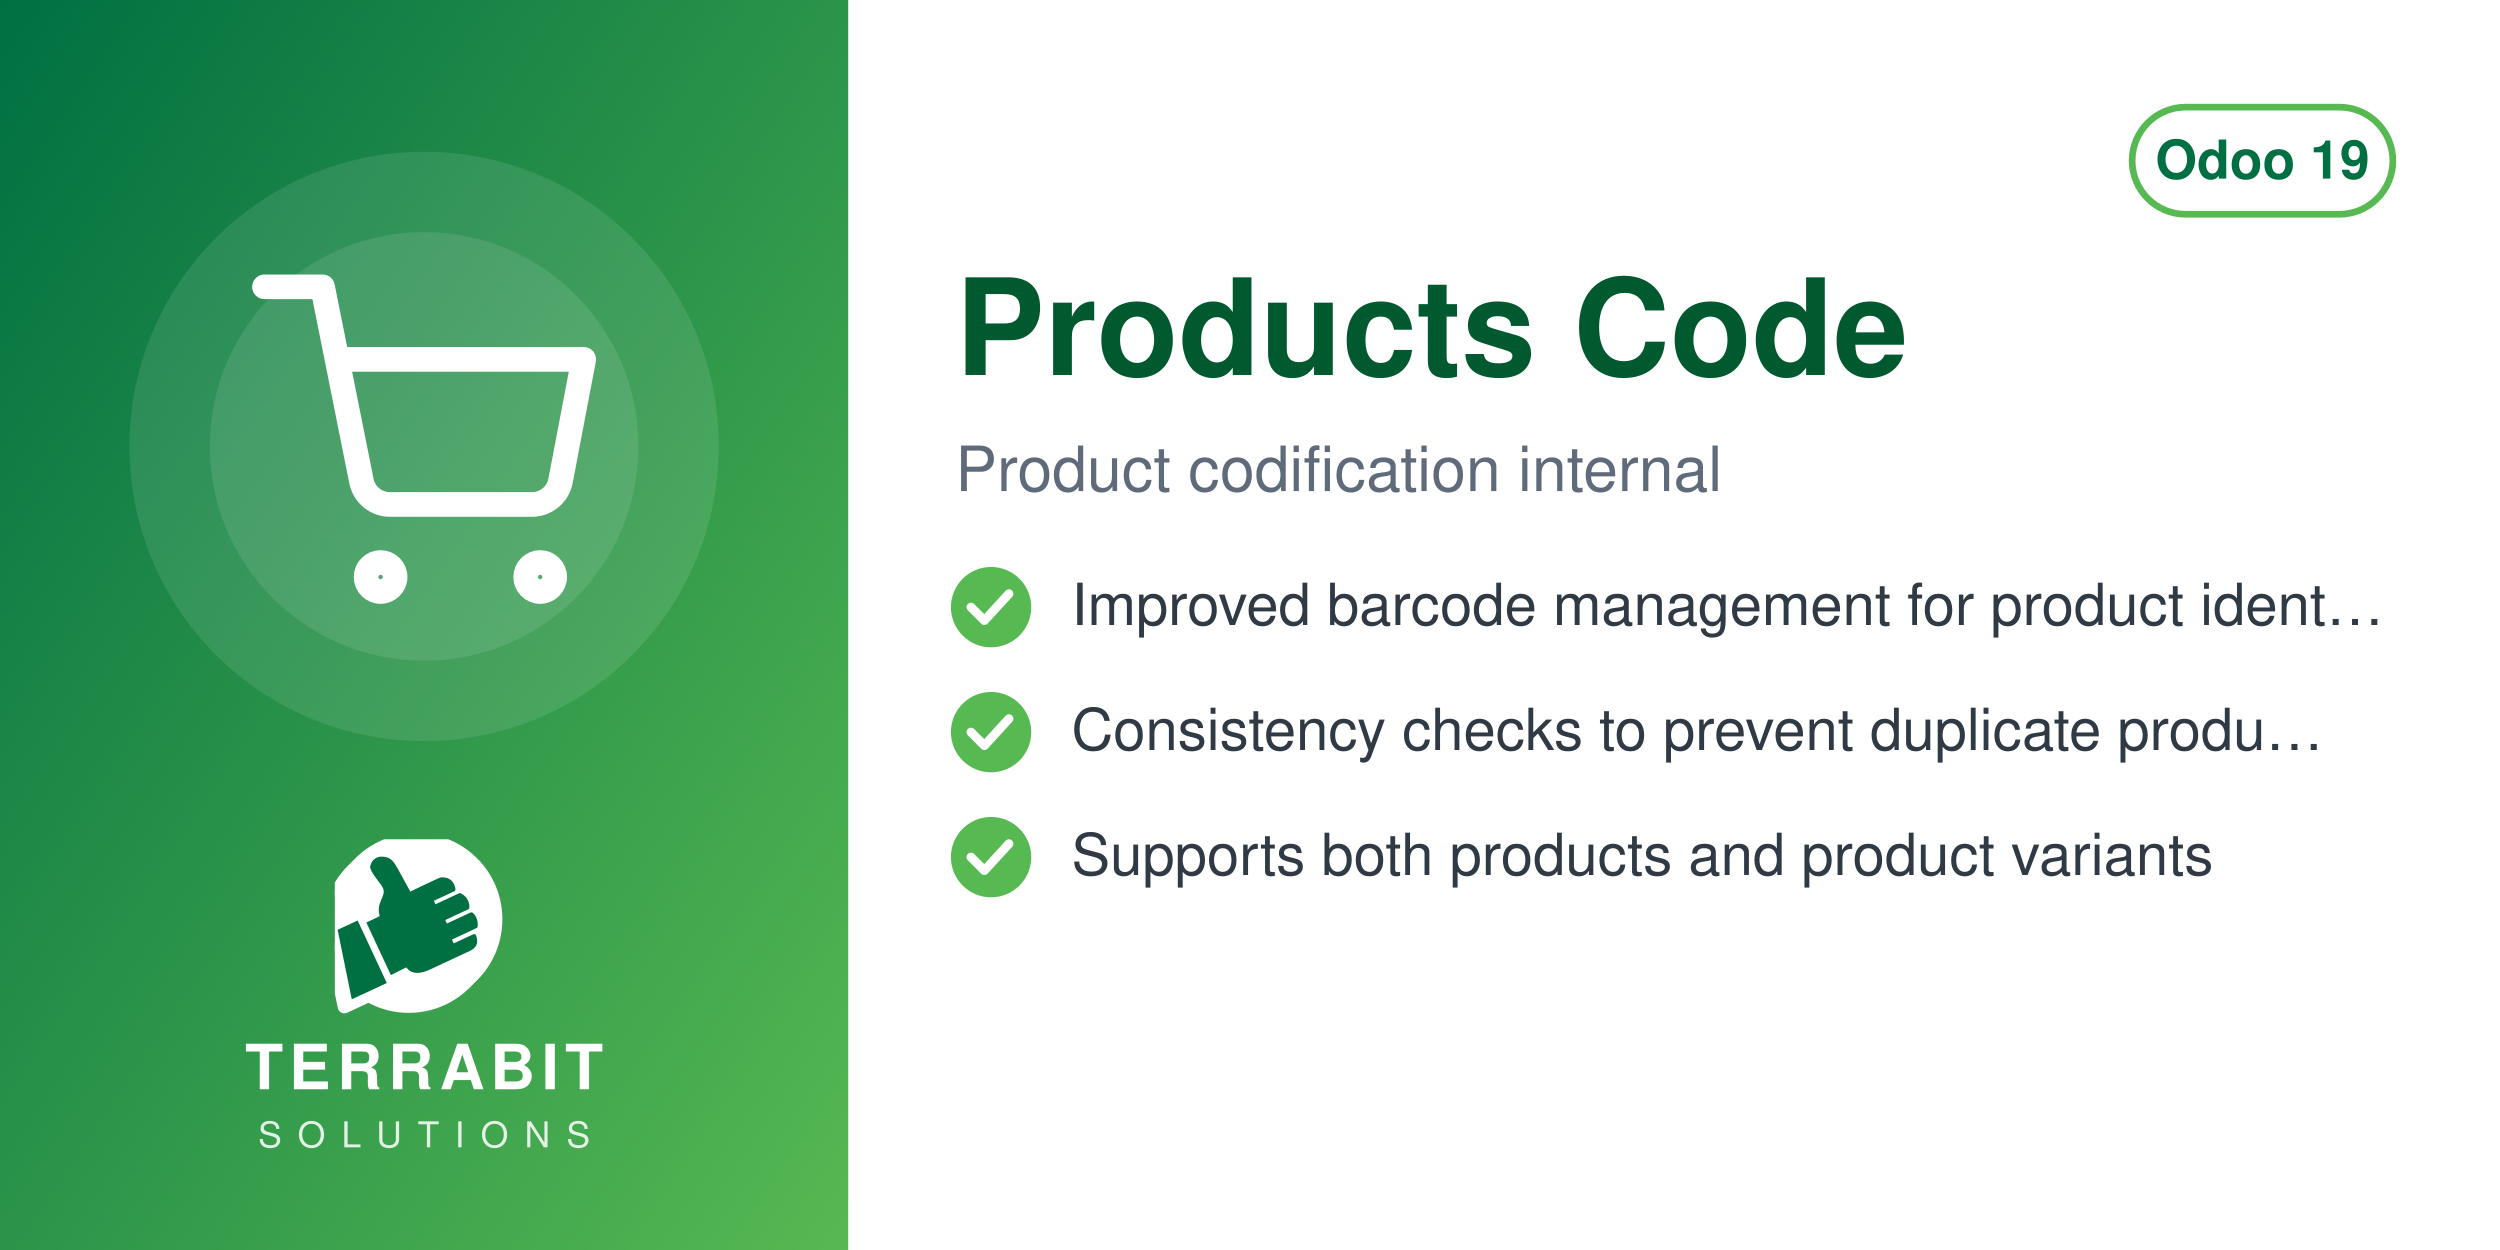
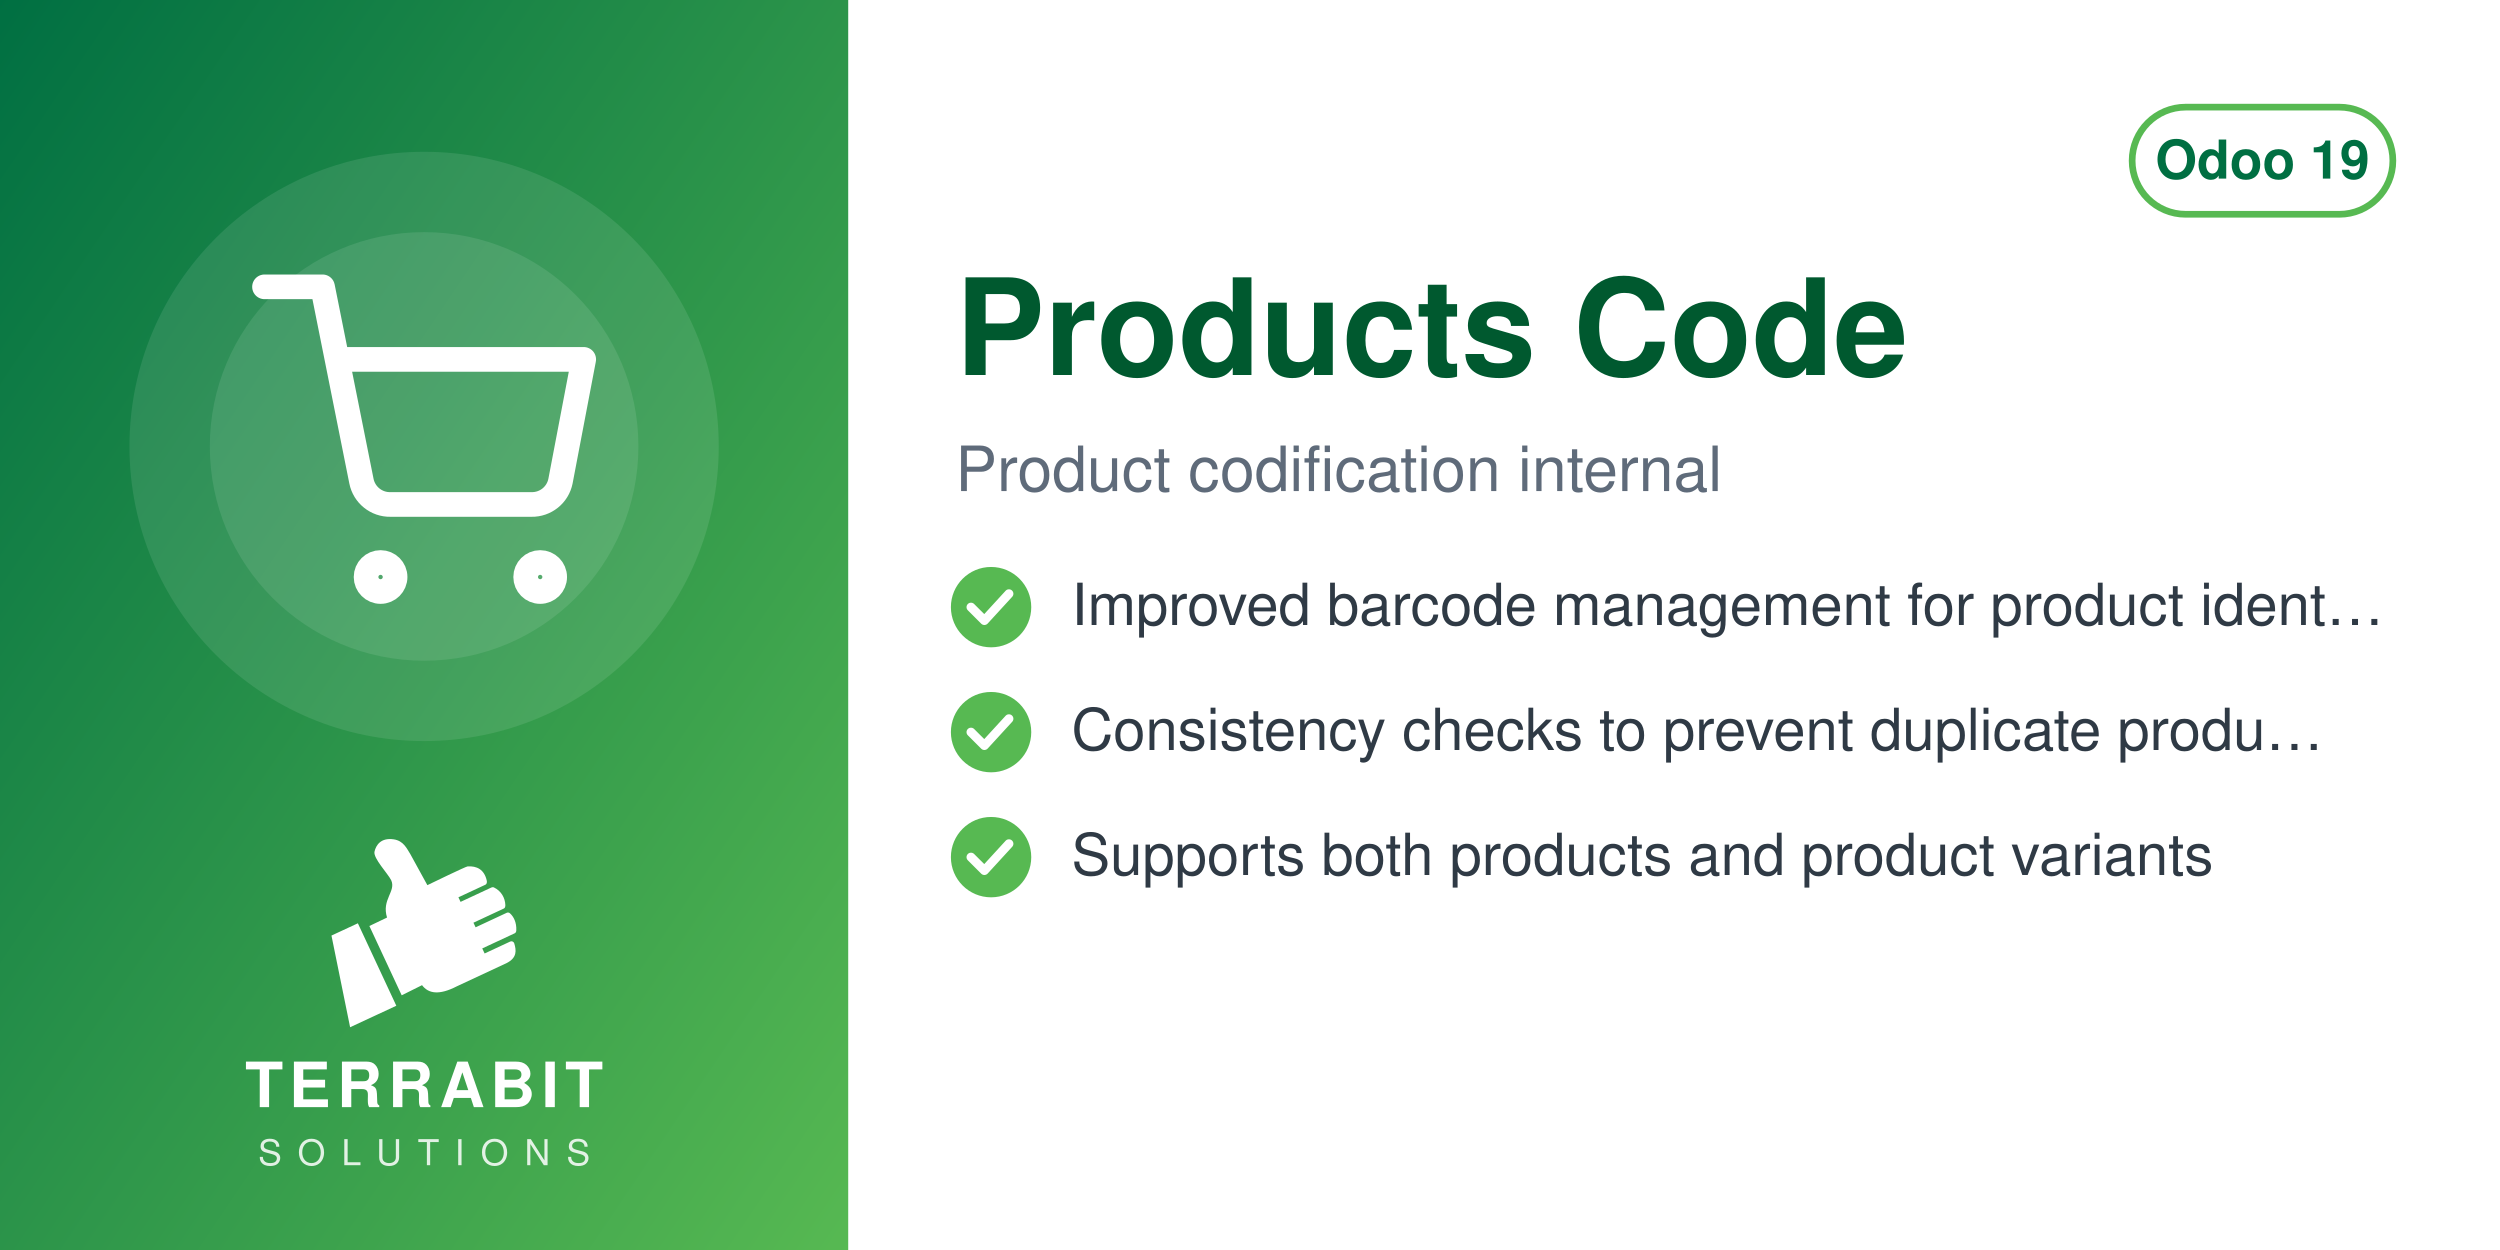
<svg xmlns="http://www.w3.org/2000/svg" width="560" height="280" viewBox="0 0 560 280">
  <defs>
    <linearGradient id="g" x1="0" y1="0" x2="1" y2="1">
      <stop offset="0" stop-color="#006F42" />
      <stop offset="1" stop-color="#57B952" />
    </linearGradient>
  </defs>
  <rect width="560" height="280" fill="#FFFFFF" />
  <rect width="190" height="280" fill="url(#g)" />
  <circle cx="95.0" cy="100" r="66" fill="white" opacity="0.10" />
  <circle cx="95.0" cy="100" r="48" fill="white" opacity="0.10" />
  <svg x="56.0" y="61.0" width="78" height="78" viewBox="0 0 24 24">
    <g fill="none" stroke="white" stroke-width="1.7" stroke-linecap="round" stroke-linejoin="round">
      <circle cx="9" cy="21" r="1" />
      <circle cx="20" cy="21" r="1" />
      <path d="M1 1h4l2.68 13.39a2 2 0 0 0 2 1.61h9.72a2 2 0 0 0 2-1.61L23 6H6" />
    </g>
  </svg>
-   <svg x="75.0" y="188" width="40" height="40" viewBox="4150 2350 3900 3800" preserveAspectRatio="xMidYMid meet">
-     <path fill="#FFFFFF" d="M7338.82 5241.89c-336.4,511.49 -915.39,849.23 -1573.35,849.23 -318.43,0 -618.3,-79.19 -881.23,-218.8l-465.06 216.37c-72.83,33.95 -159.37,2.44 -193.35,-70.37 -5.59,-12.01 -9.4,-24.39 -11.54,-36.85l-247.52 -1217.33c-54.07,-175.41 -83.21,-361.76 -83.21,-554.92 0,-657.98 337.78,-1237 849.31,-1573.39 -400.37,339.2 -654.6,845.59 -654.6,1411.43 0,184.82 27.28,368.48 81.7,545.13l0.48 1.54 247.97 1219.53 0.08 0.48c1.71,9.89 4.72,19.5 8.96,28.59 26.29,56.38 93.5,80.75 149.87,54.52l479.82 -223.25 14.39 7.64c267.26,141.92 563.34,214.99 865.9,214.99 565.81,0 1072.18,-254.2 1411.38,-654.54z" />
-     <path fill="#FFFFFF" d="M5927.44 2165.35c1039.34,0 1881.91,842.57 1881.91,1881.91 0,1039.34 -842.57,1881.89 -1881.91,1881.89 -318.43,0 -618.33,-79.2 -881.24,-218.81l-465.06 216.38c-72.81,33.95 -159.37,2.44 -193.34,-70.36 -5.59,-12.01 -9.41,-24.4 -11.55,-36.86l-247.56 -1217.47c-54.04,-175.36 -83.16,-361.66 -83.16,-554.76 0,-1039.34 842.56,-1881.91 1881.9,-1881.91z" />
-     <path fill="#006F42" d="M4648.32 4073.59l636.59 1365.17 -765.09 355.96 -308.63 -1517.87 437.13 -203.26zm725.61 1192.32l336.75 -167.88c105.65,140.85 282.69,170.72 576.82,18.8l819.92 -382.33c181.4,-90.13 164.26,-214.57 130.07,-328.43 -4.28,-14.25 -13.68,-24.81 -27.34,-30.7 -13.67,-5.89 -27.61,-5.11 -41.09,1.18l-422.32 196.93 -39.04 -83.72 538.07 -250.91c16.64,-7.76 24.7,-27.69 25.58,-46.04 6.48,-134.33 -44.36,-230.89 -105.84,-285.23 -15.2,-13.44 -35.71,-15.59 -54.12,-7l-513.92 239.64 -35.6 -76.34 506.31 -236.1c17.69,-8.25 22.52,-36.93 21.83,-56.45 -4.1,-117.31 -67.62,-232.74 -187.72,-290.66 -13.94,-6.72 -28.64,-6.36 -42.69,0.19l-511.21 238.38 -35.37 -75.86 448.98 -209.36c20.44,-9.53 25.81,-42.28 21.02,-64.32 -41.02,-189.07 -167.92,-247.8 -318.14,-237.87 -29.39,1.94 -589.86,273.16 -665.95,310.54l-281.84 -513.57c-59.06,-93.13 -112.7,-221.7 -276.47,-245.13 -211.24,-30.22 -291.56,94.38 -316.89,203.13 -25.32,108.75 223.84,365.99 276.05,473.69 85.52,184.27 -161.86,318.11 -68.41,617.99l-292.54 139.94 535.09 1147.51z" />
+   <svg x="72.0" y="186" width="46" height="46" viewBox="4045 2535 3400 3400" preserveAspectRatio="xMidYMid meet">
+     <path fill="#FFFFFF" d="M4648.32 4073.59l636.59 1365.17 -765.09 355.96 -308.63 -1517.87 437.13 -203.26zm725.61 1192.32l336.75 -167.88c105.65,140.85 282.69,170.72 576.82,18.8l819.92 -382.33c181.4,-90.13 164.26,-214.57 130.07,-328.43 -4.28,-14.25 -13.68,-24.81 -27.34,-30.7 -13.67,-5.89 -27.61,-5.11 -41.09,1.18l-422.32 196.93 -39.04 -83.72 538.07 -250.91c16.64,-7.76 24.7,-27.69 25.58,-46.04 6.48,-134.33 -44.36,-230.89 -105.84,-285.23 -15.2,-13.44 -35.71,-15.59 -54.12,-7l-513.92 239.64 -35.6 -76.34 506.31 -236.1c17.69,-8.25 22.52,-36.93 21.83,-56.45 -4.1,-117.31 -67.62,-232.74 -187.72,-290.66 -13.94,-6.72 -28.64,-6.36 -42.69,0.19l-511.21 238.38 -35.37 -75.86 448.98 -209.36c20.44,-9.53 25.81,-42.28 21.02,-64.32 -41.02,-189.07 -167.92,-247.8 -318.14,-237.87 -29.39,1.94 -589.86,273.16 -665.95,310.54l-281.84 -513.57c-59.06,-93.13 -112.7,-221.7 -276.47,-245.13 -211.24,-30.22 -291.56,94.38 -316.89,203.13 -25.32,108.75 223.84,365.99 276.05,473.69 85.52,184.27 -161.86,318.11 -68.41,617.99l-292.54 139.94 535.09 1147.51z" />
  </svg>
-   <text x="95.0" y="244" text-anchor="middle" font-family="Helvetica,Arial,sans-serif" font-size="14" font-weight="800" letter-spacing="1.4" fill="white">TERRABIT</text>
-   <text x="95.0" y="257" text-anchor="middle" font-family="Helvetica,Arial,sans-serif" font-size="8" font-weight="500" letter-spacing="3.6" fill="white" opacity="0.85">SOLUTIONS</text>
+   <text x="95.0" y="248" text-anchor="middle" font-family="Helvetica,Arial,sans-serif" font-size="14" font-weight="800" letter-spacing="1.4" fill="white">TERRABIT</text>
+   <text x="95.0" y="261" text-anchor="middle" font-family="Helvetica,Arial,sans-serif" font-size="8" font-weight="500" letter-spacing="3.6" fill="white" opacity="0.85">SOLUTIONS</text>
  <g>
    <rect x="477.6" y="24" width="58.4" height="24" rx="12" fill="none" stroke="#57B952" stroke-width="1.5" />
    <text x="506.8" y="40" text-anchor="middle" font-family="Helvetica,Arial,sans-serif" font-size="12" font-weight="700" fill="#006F42">Odoo 19</text>
  </g>
  <text x="214" y="84" font-family="Helvetica,Arial,sans-serif" font-size="30" font-weight="700" fill="#00592F">Products Code</text>
  <text x="214" y="110" font-family="Helvetica,Arial,sans-serif" font-size="14" fill="#5F6B7A">Product codification internal</text>
  <circle cx="222" cy="136" r="9" fill="#57B952" />
  <path d="M217.5 136 l3 3 l5.5 -6" fill="none" stroke="white" stroke-width="2" stroke-linecap="round" stroke-linejoin="round" />
  <text x="240" y="140" font-family="Helvetica,Arial,sans-serif" font-size="13" fill="#2F3A45">Improved barcode management for product ident…</text>
  <circle cx="222" cy="164" r="9" fill="#57B952" />
  <path d="M217.5 164 l3 3 l5.5 -6" fill="none" stroke="white" stroke-width="2" stroke-linecap="round" stroke-linejoin="round" />
  <text x="240" y="168" font-family="Helvetica,Arial,sans-serif" font-size="13" fill="#2F3A45">Consistency checks to prevent duplicate produ…</text>
  <circle cx="222" cy="192" r="9" fill="#57B952" />
  <path d="M217.5 192 l3 3 l5.5 -6" fill="none" stroke="white" stroke-width="2" stroke-linecap="round" stroke-linejoin="round" />
  <text x="240" y="196" font-family="Helvetica,Arial,sans-serif" font-size="13" fill="#2F3A45">Supports both products and product variants</text>
</svg>
